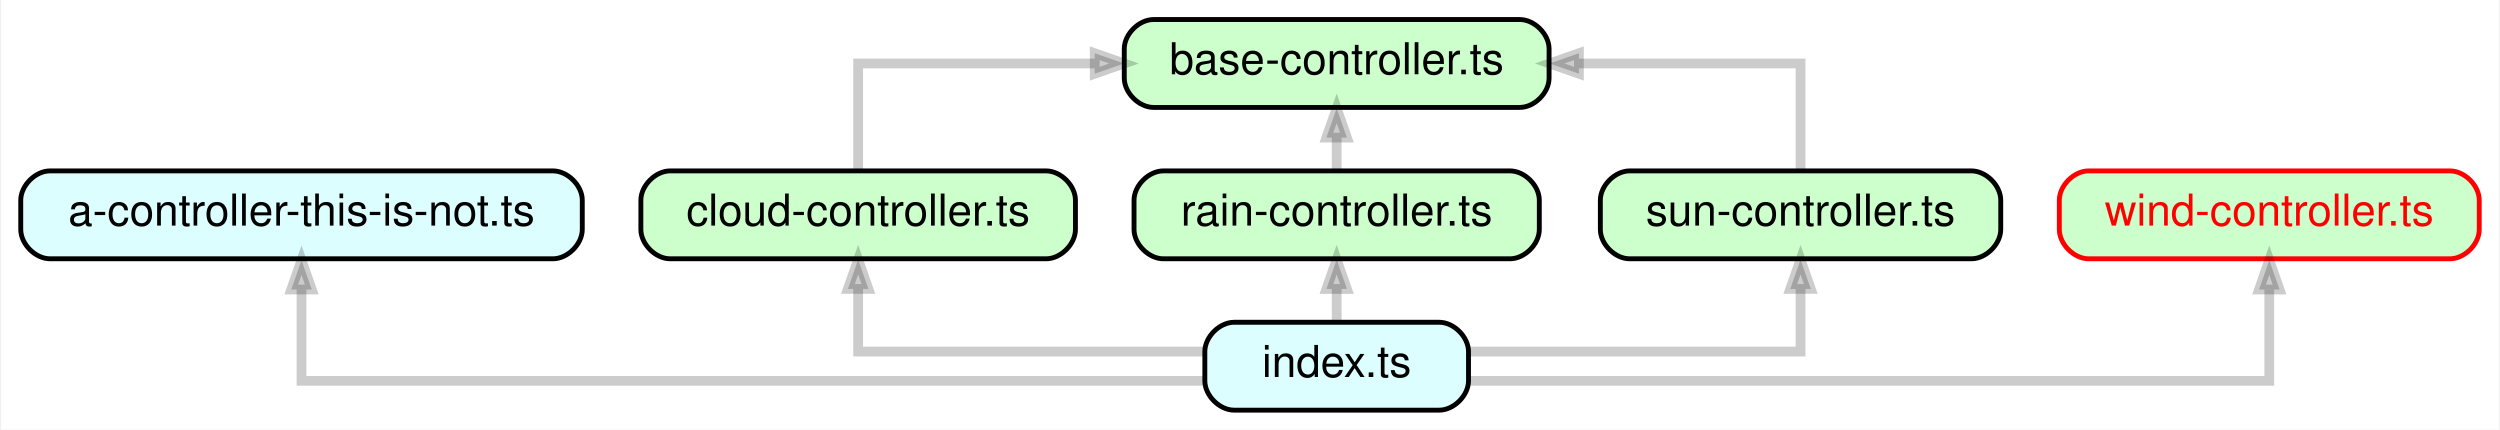
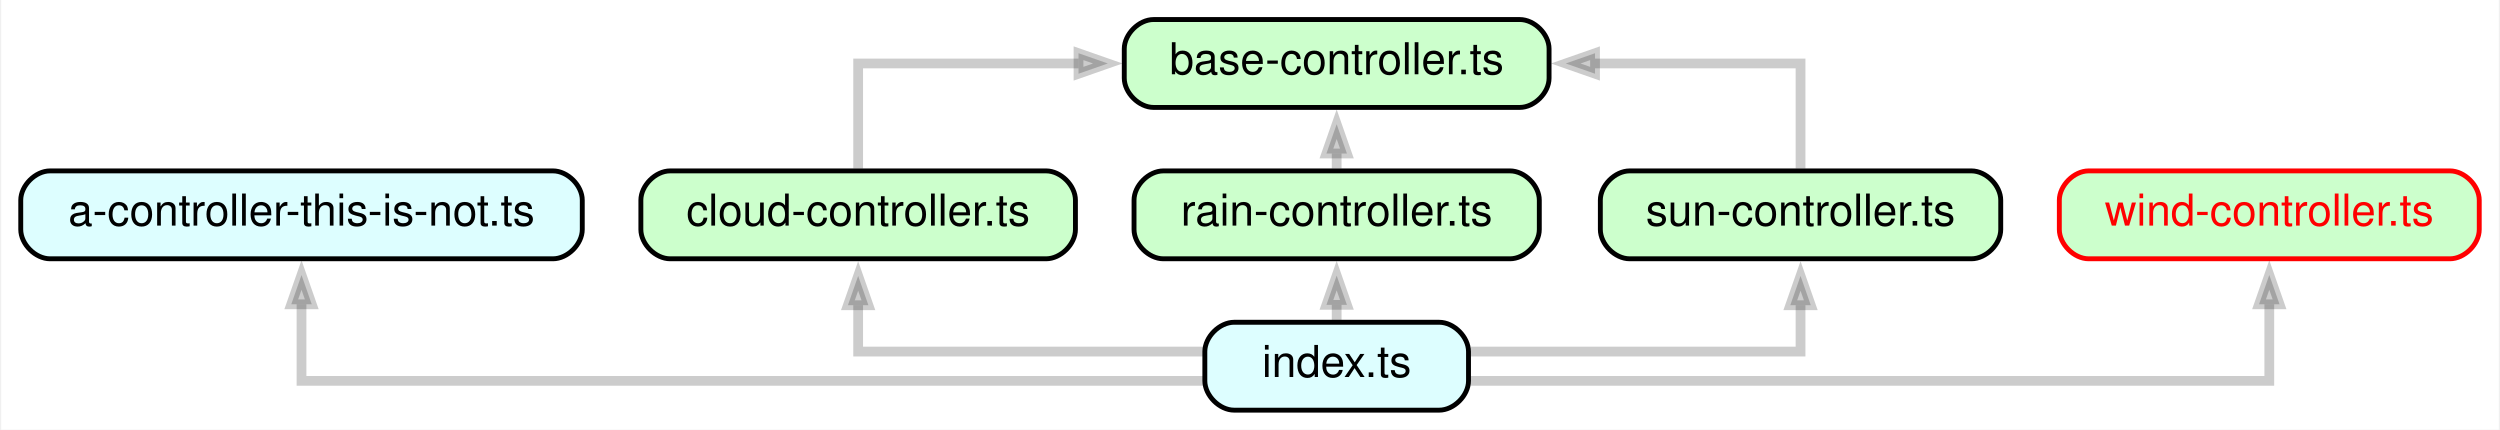
<svg xmlns="http://www.w3.org/2000/svg" xmlns:xlink="http://www.w3.org/1999/xlink" width="512pt" height="88pt" viewBox="0.00 0.00 511.50 88.00">
  <g id="graph0" class="graph" transform="scale(1 1) rotate(0) translate(4 84)">
-     <polygon fill="white" stroke="transparent" points="-4,4 -4,-84 507.5,-84 507.5,4 -4,4" />
+     <polygon fill="white" stroke="none" points="-4,4 -4,-84 507.5,-84 507.5,4 -4,4" />
    <g id="node1" class="node">
      <g id="a_node1">
        <a xlink:href="a-controller-this-is-not.ts" xlink:title="a-controller-this-is-not.ts">
          <path fill="#ddfeff" stroke="black" d="M109,-49C109,-49 6,-49 6,-49 3,-49 0,-46 0,-43 0,-43 0,-37 0,-37 0,-34 3,-31 6,-31 6,-31 109,-31 109,-31 112,-31 115,-34 115,-37 115,-37 115,-43 115,-43 115,-46 112,-49 109,-49" />
          <text text-anchor="middle" x="57.5" y="-37.8" font-family="Helvetica,sans-Serif" font-size="9.00">a-controller-this-is-not.ts</text>
        </a>
      </g>
    </g>
    <g id="node2" class="node">
      <g id="a_node2">
        <a xlink:href="base-controller.ts" xlink:title="base-controller.ts">
          <path fill="#ccffcc" stroke="black" d="M307,-80C307,-80 232,-80 232,-80 229,-80 226,-77 226,-74 226,-74 226,-68 226,-68 226,-65 229,-62 232,-62 232,-62 307,-62 307,-62 310,-62 313,-65 313,-68 313,-68 313,-74 313,-74 313,-77 310,-80 307,-80" />
          <text text-anchor="middle" x="269.5" y="-68.8" font-family="Helvetica,sans-Serif" font-size="9.00">base-controller.ts</text>
        </a>
      </g>
    </g>
    <g id="node3" class="node">
      <g id="a_node3">
        <a xlink:href="cloud-controller.ts" xlink:title="cloud-controller.ts">
          <path fill="#ccffcc" stroke="black" d="M210,-49C210,-49 133,-49 133,-49 130,-49 127,-46 127,-43 127,-43 127,-37 127,-37 127,-34 130,-31 133,-31 133,-31 210,-31 210,-31 213,-31 216,-34 216,-37 216,-37 216,-43 216,-43 216,-46 213,-49 210,-49" />
          <text text-anchor="middle" x="171.5" y="-37.8" font-family="Helvetica,sans-Serif" font-size="9.00">cloud-controller.ts</text>
        </a>
      </g>
    </g>
    <g id="edge1" class="edge">
-       <path fill="none" stroke="#000000" stroke-width="2" stroke-opacity="0.2" d="M171.5,-49.13C171.5,-58.28 171.5,-71 171.5,-71 171.5,-71 219.95,-71 219.95,-71" />
-       <polygon fill="#000000" fill-opacity="0.2" stroke="#000000" stroke-width="2" stroke-opacity="0.2" points="219.95,-73.1 225.95,-71 219.95,-68.9 219.95,-73.1" />
+       <path fill="none" stroke="#000000" stroke-width="2" stroke-opacity="0.2" d="M171.5,-49.47C171.5,-58.59 171.5,-71 171.5,-71 171.5,-71 216.63,-71 216.63,-71" />
+       <polygon fill="#000000" fill-opacity="0.2" stroke="#000000" stroke-width="2" stroke-opacity="0.2" points="216.63,-73.1 222.63,-71 216.63,-68.9 216.63,-73.1" />
    </g>
    <g id="node4" class="node">
      <g id="a_node4">
        <a xlink:href="index.ts" xlink:title="index.ts">
          <path fill="#ddfeff" stroke="black" d="M290.5,-18C290.5,-18 248.5,-18 248.5,-18 245.5,-18 242.5,-15 242.5,-12 242.5,-12 242.5,-6 242.5,-6 242.5,-3 245.5,0 248.5,0 248.5,0 290.5,0 290.5,0 293.5,0 296.5,-3 296.5,-6 296.5,-6 296.5,-12 296.5,-12 296.5,-15 293.5,-18 290.5,-18" />
          <text text-anchor="middle" x="269.5" y="-6.8" font-family="Helvetica,sans-Serif" font-size="9.00">index.ts</text>
        </a>
      </g>
    </g>
    <g id="edge2" class="edge">
-       <path fill="none" stroke="#000000" stroke-width="2" stroke-opacity="0.2" d="M242.22,-6C184.96,-6 57.5,-6 57.5,-6 57.5,-6 57.5,-24.71 57.5,-24.71" />
-       <polygon fill="#000000" fill-opacity="0.2" stroke="#000000" stroke-width="2" stroke-opacity="0.2" points="55.4,-24.71 57.5,-30.71 59.6,-24.71 55.4,-24.71" />
+       <path fill="none" stroke="#000000" stroke-width="2" stroke-opacity="0.2" d="M242.22,-6C184.96,-6 57.5,-6 57.5,-6 57.5,-6 57.5,-21.68 57.5,-21.68" />
+       <polygon fill="#000000" fill-opacity="0.2" stroke="#000000" stroke-width="2" stroke-opacity="0.2" points="55.4,-21.68 57.5,-27.68 59.6,-21.68 55.4,-21.68" />
    </g>
    <g id="edge3" class="edge">
-       <path fill="none" stroke="#000000" stroke-width="2" stroke-opacity="0.2" d="M242.46,-12C213.45,-12 171.5,-12 171.5,-12 171.5,-12 171.5,-24.83 171.5,-24.83" />
-       <polygon fill="#000000" fill-opacity="0.2" stroke="#000000" stroke-width="2" stroke-opacity="0.2" points="169.4,-24.83 171.5,-30.83 173.6,-24.83 169.4,-24.83" />
+       <path fill="none" stroke="#000000" stroke-width="2" stroke-opacity="0.2" d="M242.2,-12C213.2,-12 171.5,-12 171.5,-12 171.5,-12 171.5,-21.49 171.5,-21.49" />
+       <polygon fill="#000000" fill-opacity="0.2" stroke="#000000" stroke-width="2" stroke-opacity="0.2" points="169.4,-21.49 171.5,-27.49 173.6,-21.49 169.4,-21.49" />
    </g>
    <g id="node5" class="node">
      <g id="a_node5">
        <a xlink:href="rain-controller.ts" xlink:title="rain-controller.ts">
          <path fill="#ccffcc" stroke="black" d="M305,-49C305,-49 234,-49 234,-49 231,-49 228,-46 228,-43 228,-43 228,-37 228,-37 228,-34 231,-31 234,-31 234,-31 305,-31 305,-31 308,-31 311,-34 311,-37 311,-37 311,-43 311,-43 311,-46 308,-49 305,-49" />
          <text text-anchor="middle" x="269.5" y="-37.8" font-family="Helvetica,sans-Serif" font-size="9.00">rain-controller.ts</text>
        </a>
      </g>
    </g>
    <g id="edge4" class="edge">
-       <path fill="none" stroke="#000000" stroke-width="2" stroke-opacity="0.2" d="M269.5,-18.13C269.5,-18.13 269.5,-24.82 269.5,-24.82" />
-       <polygon fill="#000000" fill-opacity="0.2" stroke="#000000" stroke-width="2" stroke-opacity="0.2" points="267.4,-24.82 269.5,-30.82 271.6,-24.82 267.4,-24.82" />
+       <path fill="none" stroke="#000000" stroke-width="2" stroke-opacity="0.2" d="M269.5,-18.47C269.5,-18.47 269.5,-21.56 269.5,-21.56" />
+       <polygon fill="#000000" fill-opacity="0.2" stroke="#000000" stroke-width="2" stroke-opacity="0.2" points="267.4,-21.56 269.5,-27.56 271.6,-21.56 267.4,-21.56" />
    </g>
    <g id="node6" class="node">
      <g id="a_node6">
        <a xlink:href="sun-controller.ts" xlink:title="sun-controller.ts">
          <path fill="#ccffcc" stroke="black" d="M399.5,-49C399.5,-49 329.5,-49 329.5,-49 326.5,-49 323.5,-46 323.5,-43 323.5,-43 323.5,-37 323.5,-37 323.5,-34 326.5,-31 329.5,-31 329.5,-31 399.5,-31 399.5,-31 402.5,-31 405.5,-34 405.5,-37 405.5,-37 405.5,-43 405.5,-43 405.5,-46 402.5,-49 399.5,-49" />
          <text text-anchor="middle" x="364.5" y="-37.8" font-family="Helvetica,sans-Serif" font-size="9.00">sun-controller.ts</text>
        </a>
      </g>
    </g>
    <g id="edge5" class="edge">
-       <path fill="none" stroke="#000000" stroke-width="2" stroke-opacity="0.2" d="M296.72,-12C324.8,-12 364.5,-12 364.5,-12 364.5,-12 364.5,-24.83 364.5,-24.83" />
-       <polygon fill="#000000" fill-opacity="0.2" stroke="#000000" stroke-width="2" stroke-opacity="0.2" points="362.4,-24.83 364.5,-30.83 366.6,-24.83 362.4,-24.83" />
+       <path fill="none" stroke="#000000" stroke-width="2" stroke-opacity="0.2" d="M296.98,-12C325.04,-12 364.5,-12 364.5,-12 364.5,-12 364.5,-21.49 364.5,-21.49" />
+       <polygon fill="#000000" fill-opacity="0.2" stroke="#000000" stroke-width="2" stroke-opacity="0.2" points="362.4,-21.49 364.5,-27.49 366.6,-21.49 362.4,-21.49" />
    </g>
    <g id="node7" class="node">
      <g id="a_node7">
        <a xlink:href="wind-controller.ts" xlink:title="must-inherit-from-base-controller">
          <path fill="#ccffcc" stroke="red" d="M497.5,-49C497.5,-49 423.5,-49 423.5,-49 420.5,-49 417.5,-46 417.5,-43 417.5,-43 417.5,-37 417.5,-37 417.5,-34 420.5,-31 423.5,-31 423.5,-31 497.5,-31 497.5,-31 500.5,-31 503.5,-34 503.5,-37 503.5,-37 503.5,-43 503.5,-43 503.5,-46 500.5,-49 497.5,-49" />
          <text text-anchor="middle" x="460.5" y="-37.8" font-family="Helvetica,sans-Serif" font-size="9.00" fill="red">wind-controller.ts</text>
        </a>
      </g>
    </g>
    <g id="edge6" class="edge">
-       <path fill="none" stroke="#000000" stroke-width="2" stroke-opacity="0.2" d="M296.87,-6C349.68,-6 460.5,-6 460.5,-6 460.5,-6 460.5,-24.71 460.5,-24.71" />
-       <polygon fill="#000000" fill-opacity="0.2" stroke="#000000" stroke-width="2" stroke-opacity="0.2" points="458.4,-24.71 460.5,-30.71 462.6,-24.71 458.4,-24.71" />
+       <path fill="none" stroke="#000000" stroke-width="2" stroke-opacity="0.2" d="M296.87,-6C349.68,-6 460.5,-6 460.5,-6 460.5,-6 460.5,-21.68 460.5,-21.68" />
+       <polygon fill="#000000" fill-opacity="0.2" stroke="#000000" stroke-width="2" stroke-opacity="0.2" points="458.4,-21.68 460.5,-27.68 462.6,-21.68 458.4,-21.68" />
    </g>
    <g id="edge7" class="edge">
-       <path fill="none" stroke="#000000" stroke-width="2" stroke-opacity="0.2" d="M269.5,-49.13C269.5,-49.13 269.5,-55.82 269.5,-55.82" />
-       <polygon fill="#000000" fill-opacity="0.2" stroke="#000000" stroke-width="2" stroke-opacity="0.2" points="267.4,-55.82 269.5,-61.82 271.6,-55.82 267.4,-55.82" />
+       <path fill="none" stroke="#000000" stroke-width="2" stroke-opacity="0.2" d="M269.5,-49.47C269.5,-49.47 269.5,-52.56 269.5,-52.56" />
+       <polygon fill="#000000" fill-opacity="0.2" stroke="#000000" stroke-width="2" stroke-opacity="0.2" points="267.4,-52.56 269.5,-58.56 271.6,-52.56 267.4,-52.56" />
    </g>
    <g id="edge8" class="edge">
-       <path fill="none" stroke="#000000" stroke-width="2" stroke-opacity="0.2" d="M364.5,-49.13C364.5,-58.28 364.5,-71 364.5,-71 364.5,-71 319.11,-71 319.11,-71" />
-       <polygon fill="#000000" fill-opacity="0.2" stroke="#000000" stroke-width="2" stroke-opacity="0.2" points="319.11,-68.9 313.11,-71 319.11,-73.1 319.11,-68.9" />
+       <path fill="none" stroke="#000000" stroke-width="2" stroke-opacity="0.2" d="M364.5,-49.47C364.5,-58.59 364.5,-71 364.5,-71 364.5,-71 322.41,-71 322.41,-71" />
+       <polygon fill="#000000" fill-opacity="0.2" stroke="#000000" stroke-width="2" stroke-opacity="0.2" points="322.41,-68.9 316.41,-71 322.41,-73.1 322.41,-68.9" />
    </g>
  </g>
</svg>
